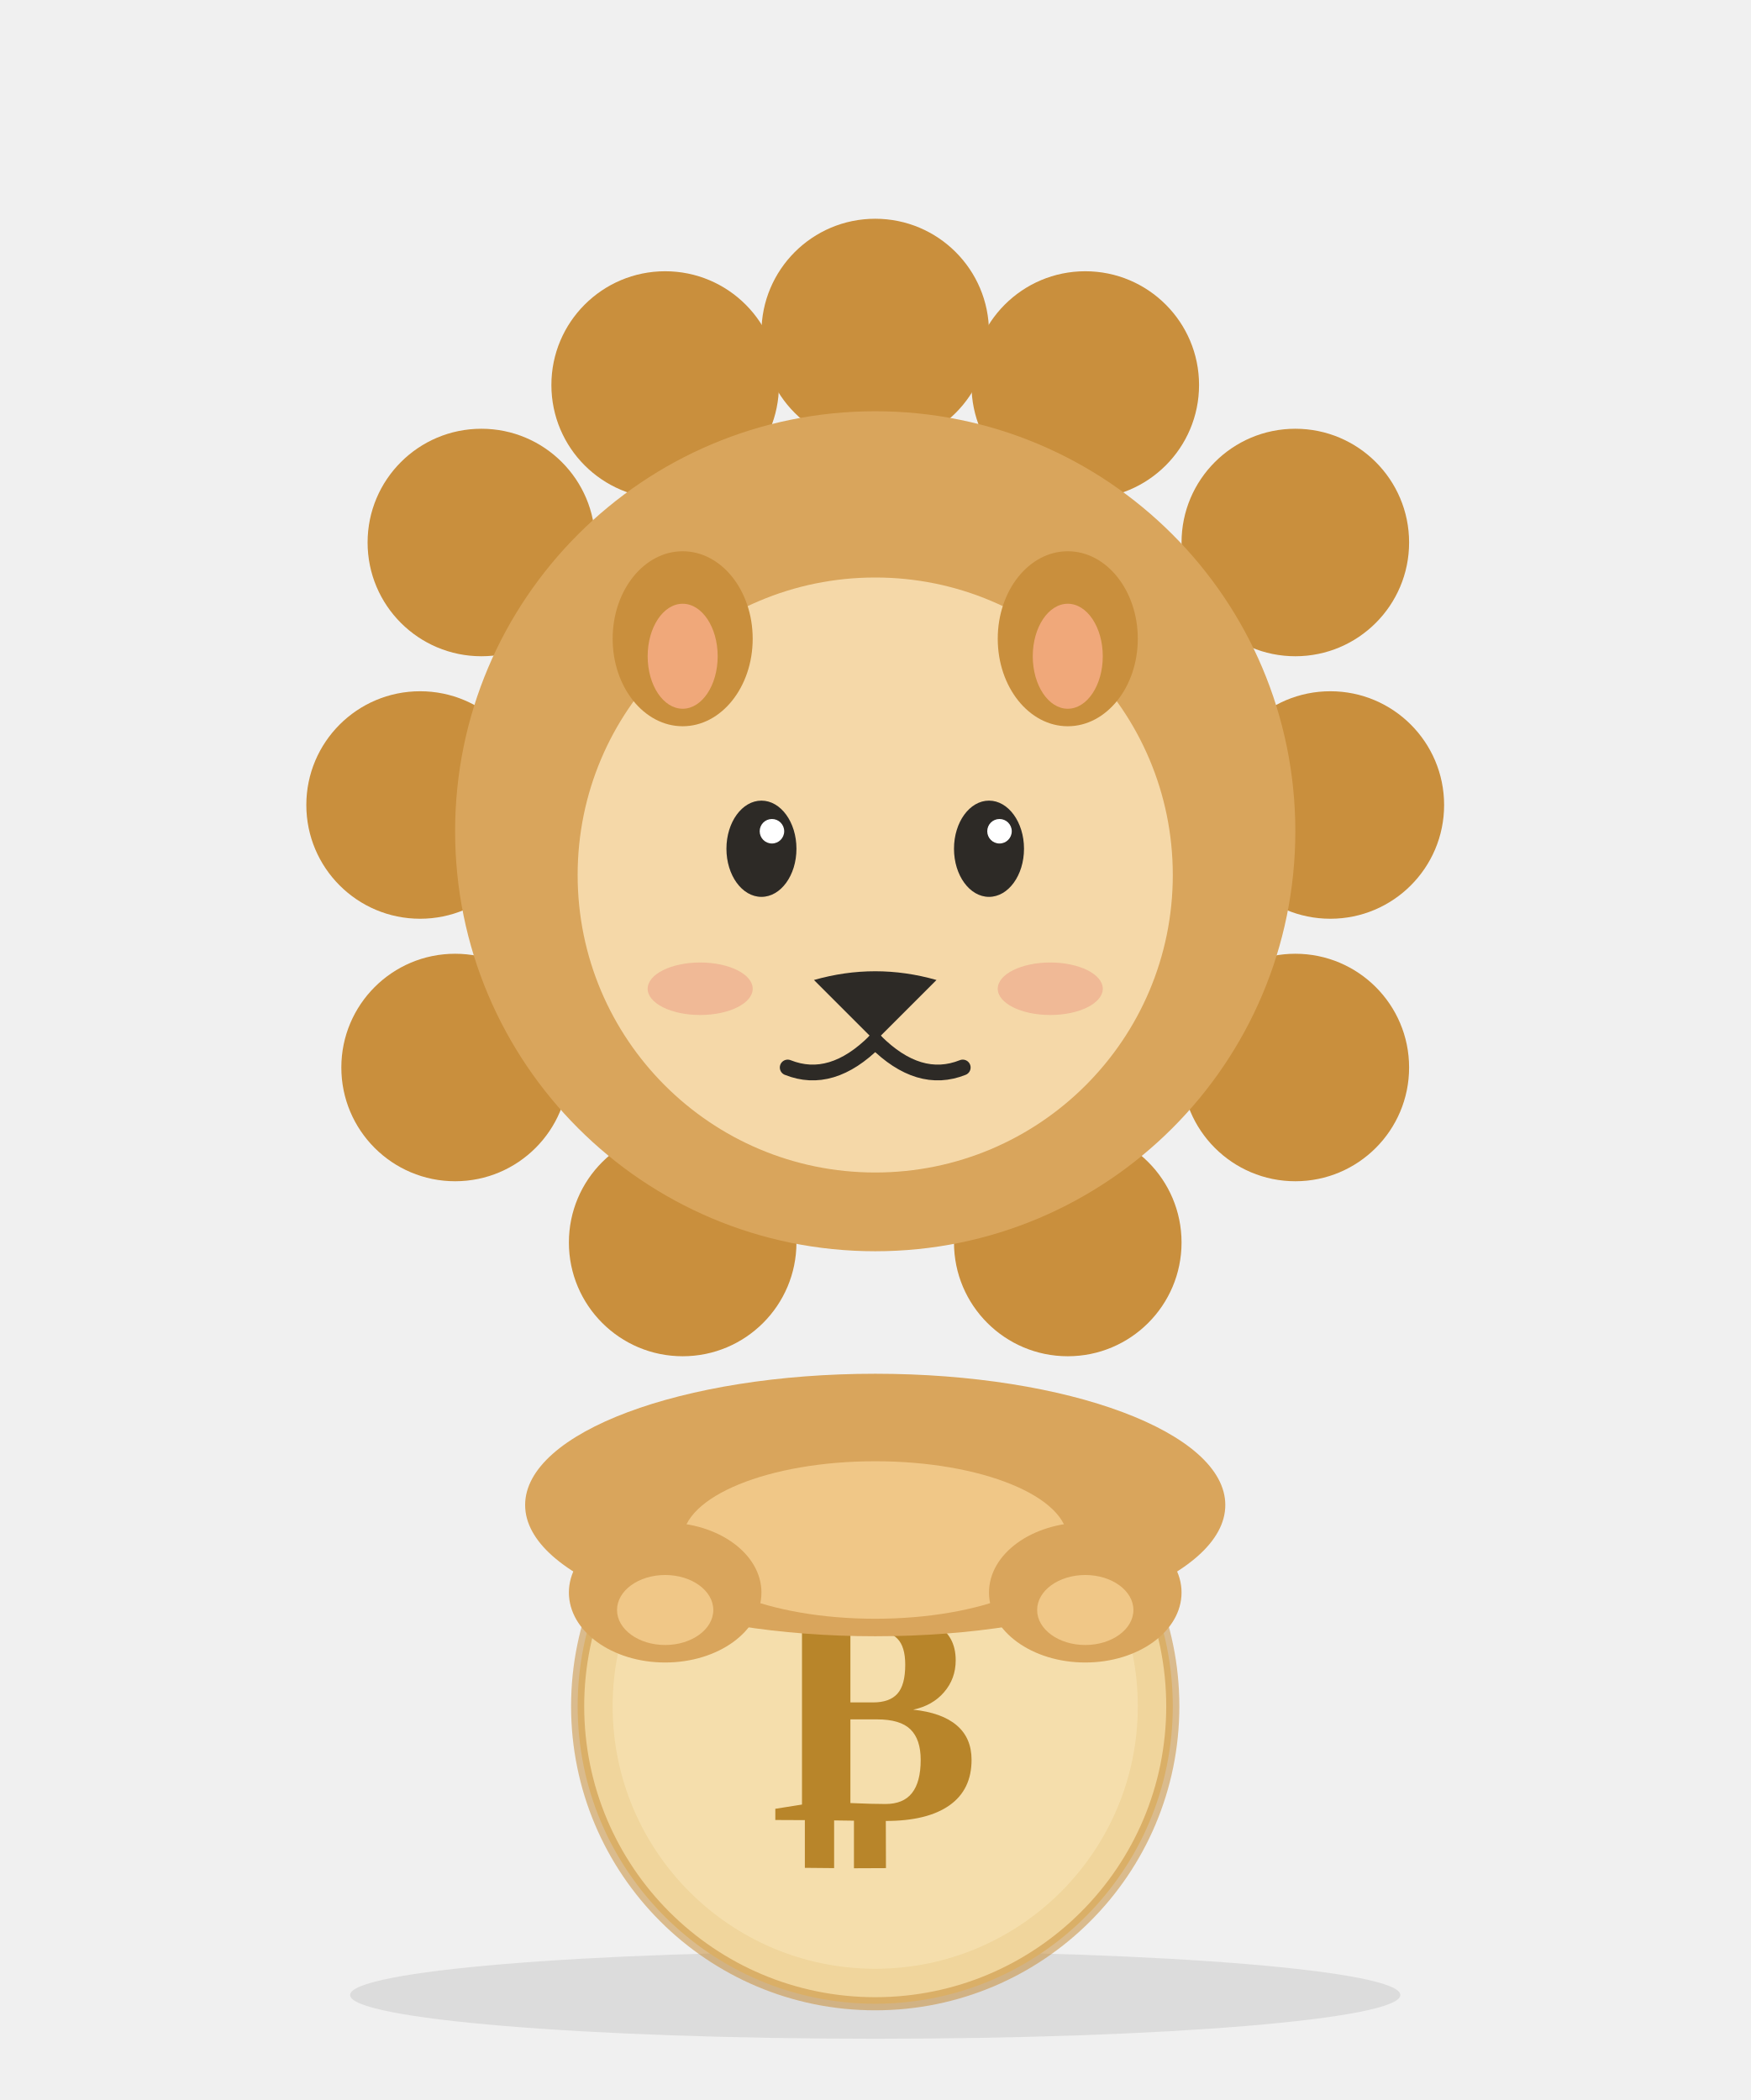
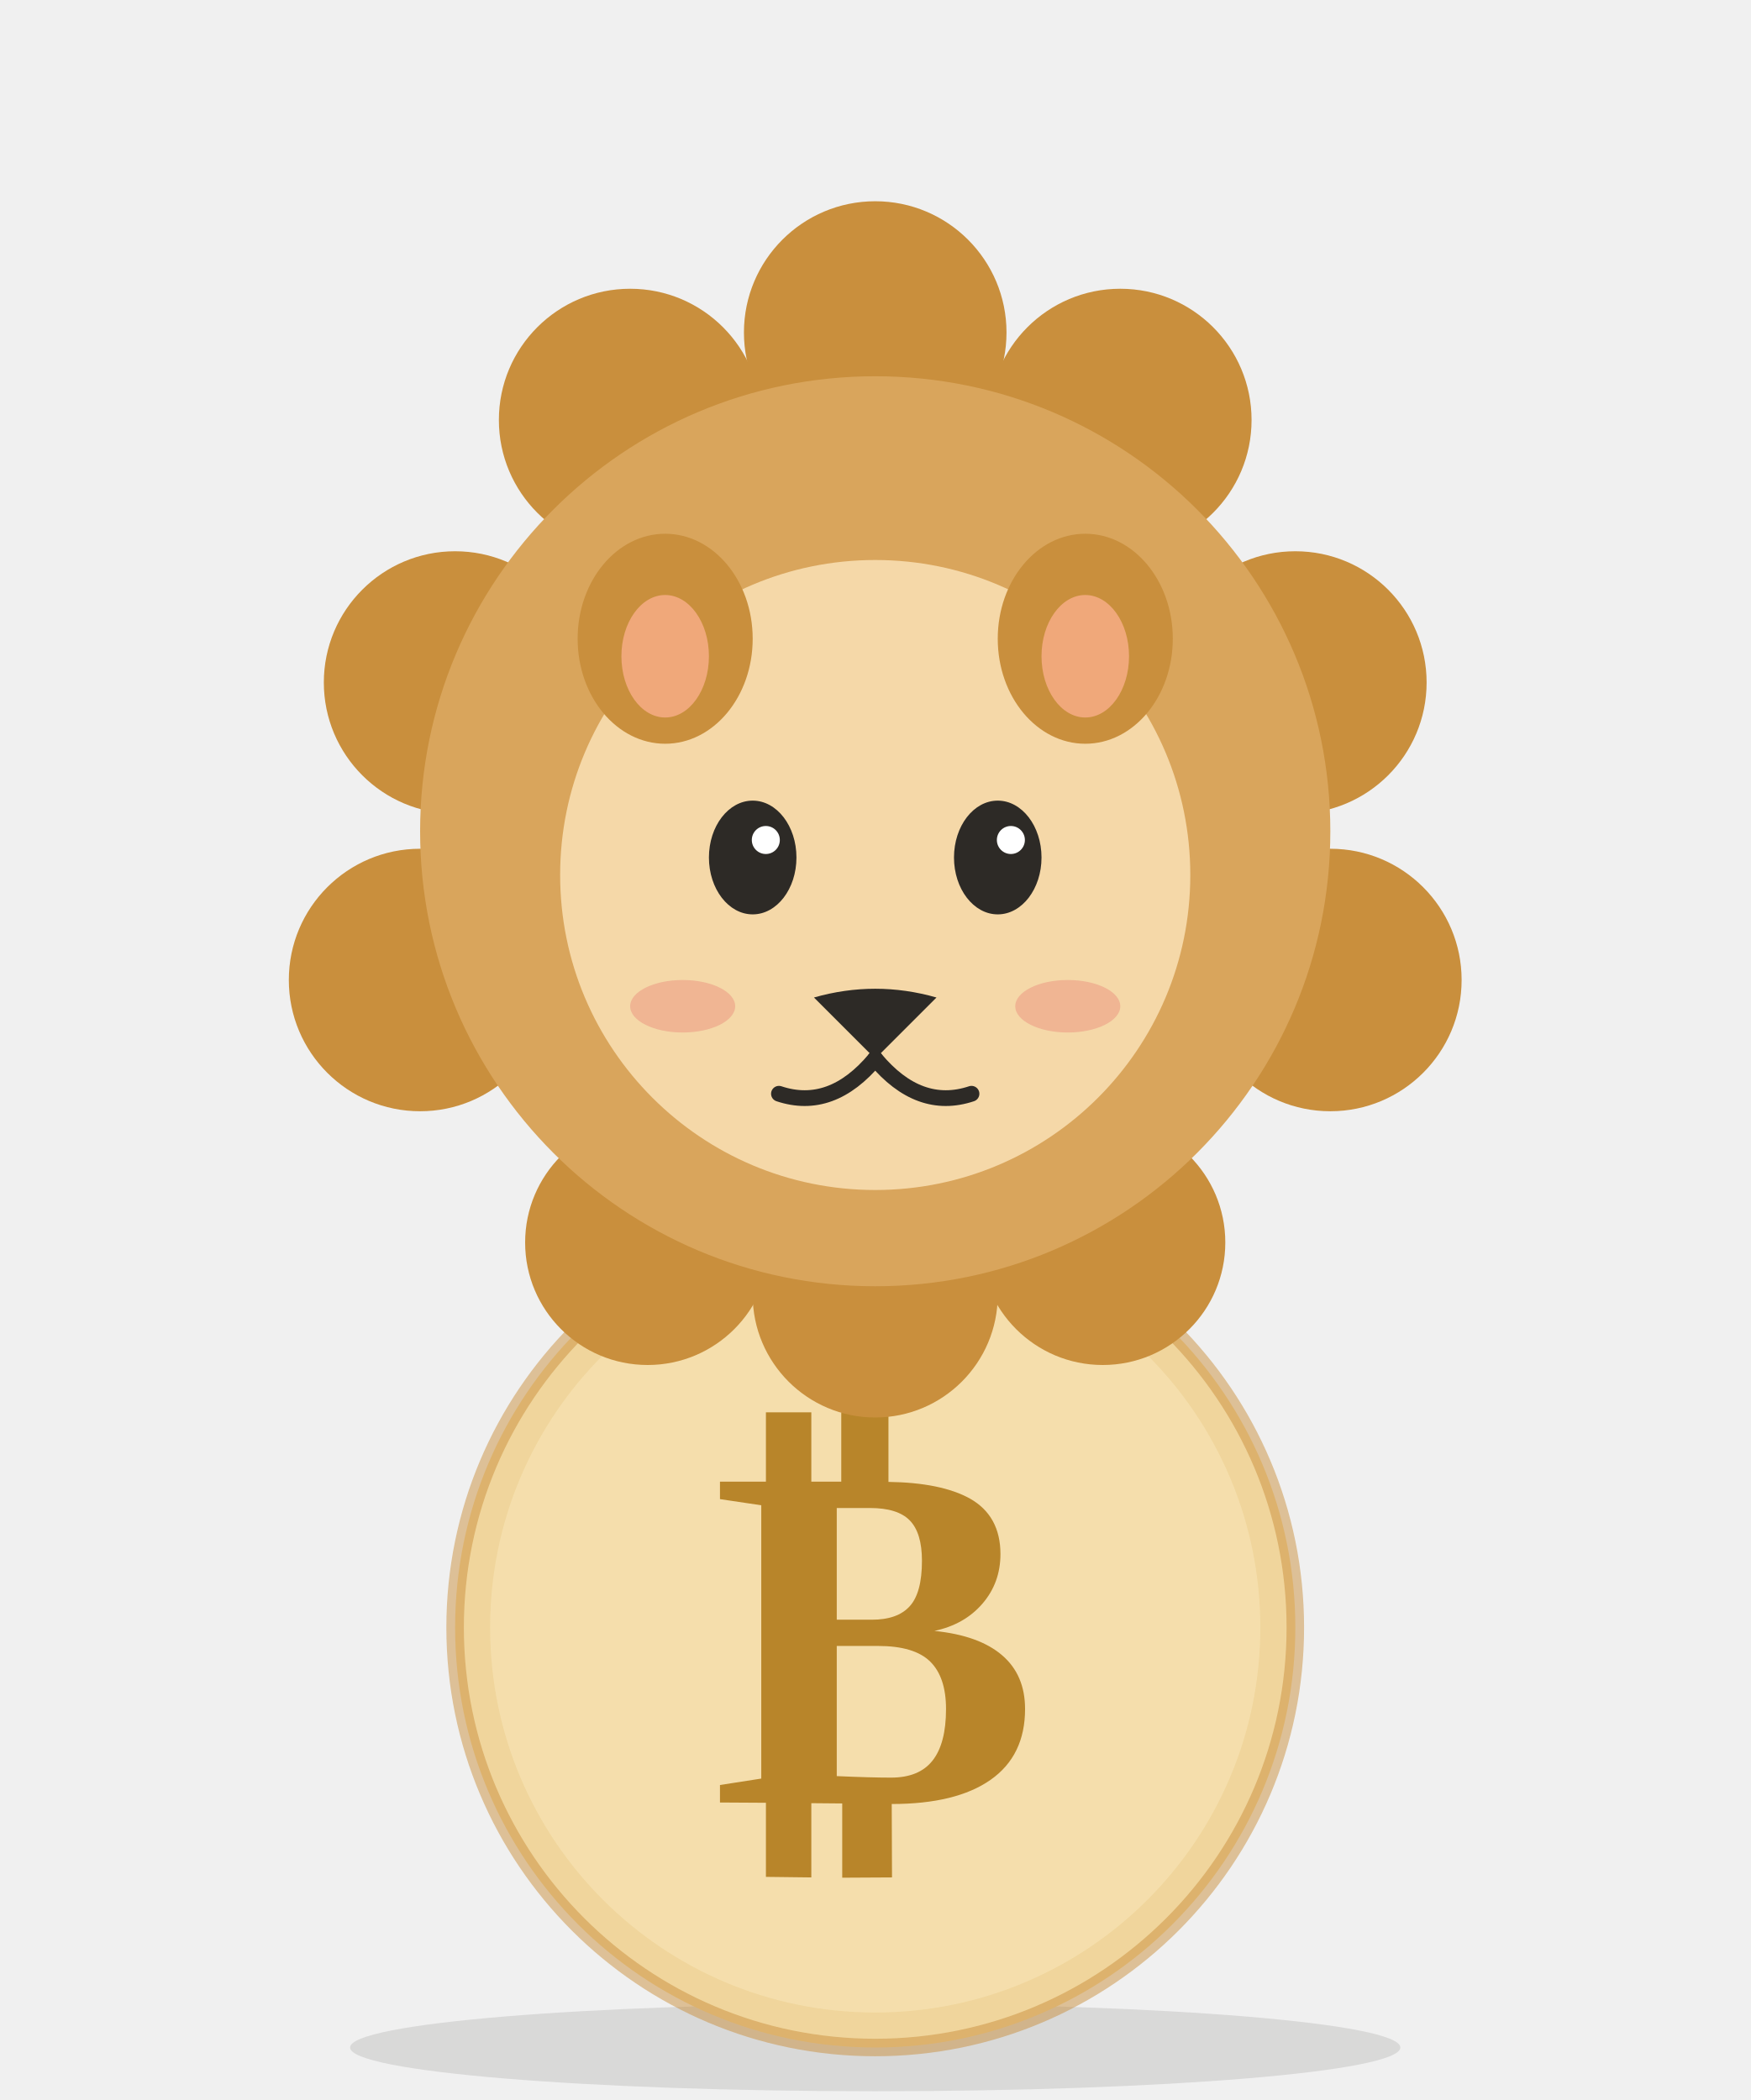
- <svg xmlns="http://www.w3.org/2000/svg" viewBox="0 0 200 240" role="img" aria-label="Wesley's lion teddy sitting on a soft Bitcoin coin">
-   <ellipse cx="100" cy="228" rx="60" ry="5" fill="#2d2a26" opacity="0.1" />
-   <circle cx="100" cy="195" r="34" fill="#f0d59c" />
-   <circle cx="100" cy="195" r="30" fill="#f7e3b3" opacity="0.7" />
-   <circle cx="100" cy="195" r="34" fill="none" stroke="#c98f3d" stroke-width="1.5" opacity="0.55" />
-   <text x="100" y="208" text-anchor="middle" font-family="Georgia, 'Times New Roman', serif" font-size="36" font-weight="700" fill="#b8852a">₿</text>
-   <ellipse cx="100" cy="172" rx="40" ry="15" fill="#d9a55c" />
-   <ellipse cx="100" cy="176" rx="22" ry="9" fill="#f0c787" />
-   <ellipse cx="76" cy="182" rx="11" ry="8" fill="#d9a55c" />
-   <ellipse cx="124" cy="182" rx="11" ry="8" fill="#d9a55c" />
-   <ellipse cx="76" cy="184" rx="5.5" ry="4" fill="#f0c787" />
-   <ellipse cx="124" cy="184" rx="5.5" ry="4" fill="#f0c787" />
+ <svg xmlns="http://www.w3.org/2000/svg" viewBox="0 0 200 240" role="img" aria-label="Wesley's lion teddy sitting on a Bitcoin coin">
+   <ellipse cx="100" cy="234" rx="60" ry="5" fill="#2d2a26" opacity="0.12" />
+   <circle cx="100" cy="186" r="48" fill="#f0d59c" />
+   <circle cx="100" cy="186" r="44" fill="#f7e3b3" opacity="0.7" />
+   <circle cx="100" cy="186" r="48" fill="none" stroke="#c98f3d" stroke-width="2" opacity="0.5" />
+   <text x="100" y="206" text-anchor="middle" font-family="Georgia, 'Times New Roman', serif" font-size="56" font-weight="700" fill="#b8852a">₿</text>
  <g fill="#c98f3d">
-     <circle cx="55" cy="62" r="13" />
-     <circle cx="48" cy="92" r="13" />
-     <circle cx="52" cy="122" r="13" />
-     <circle cx="76" cy="44" r="13" />
-     <circle cx="100" cy="38" r="13" />
-     <circle cx="124" cy="44" r="13" />
-     <circle cx="148" cy="62" r="13" />
-     <circle cx="152" cy="92" r="13" />
-     <circle cx="148" cy="122" r="13" />
-     <circle cx="78" cy="142" r="13" />
-     <circle cx="122" cy="142" r="13" />
+     <circle cx="52" cy="78" r="15" />
+     <circle cx="48" cy="112" r="15" />
+     <circle cx="72" cy="48" r="15" />
+     <circle cx="100" cy="38" r="15" />
+     <circle cx="128" cy="48" r="15" />
+     <circle cx="148" cy="78" r="15" />
+     <circle cx="152" cy="112" r="15" />
+     <circle cx="74" cy="142" r="14" />
+     <circle cx="100" cy="148" r="14" />
+     <circle cx="126" cy="142" r="14" />
  </g>
-   <circle cx="100" cy="95" r="48" fill="#d9a55c" />
-   <circle cx="100" cy="100" r="34" fill="#f5d8a8" />
-   <ellipse cx="78" cy="73" rx="8" ry="10" fill="#c98f3d" />
-   <ellipse cx="122" cy="73" rx="8" ry="10" fill="#c98f3d" />
-   <ellipse cx="78" cy="75" rx="4" ry="6" fill="#f0a87a" />
-   <ellipse cx="122" cy="75" rx="4" ry="6" fill="#f0a87a" />
-   <ellipse cx="87" cy="97" rx="4" ry="5.5" fill="#2d2a26" />
-   <ellipse cx="113" cy="97" rx="4" ry="5.5" fill="#2d2a26" />
-   <circle cx="88.2" cy="95" r="1.4" fill="#fff" />
-   <circle cx="114.2" cy="95" r="1.4" fill="#fff" />
-   <ellipse cx="80" cy="113" rx="6" ry="3" fill="#e88a7a" opacity="0.4" />
-   <ellipse cx="120" cy="113" rx="6" ry="3" fill="#e88a7a" opacity="0.4" />
-   <path d="M 93 112 Q 100 110 107 112 L 100 119 Z" fill="#2d2a26" />
-   <path d="M 100 119 Q 95 124 90 122" stroke="#2d2a26" stroke-width="1.8" fill="none" stroke-linecap="round" />
-   <path d="M 100 119 Q 105 124 110 122" stroke="#2d2a26" stroke-width="1.8" fill="none" stroke-linecap="round" />
+   <circle cx="100" cy="95" r="52" fill="#d9a55c" />
+   <circle cx="100" cy="100" r="36" fill="#f5d8a8" />
+   <ellipse cx="76" cy="73" rx="10" ry="12" fill="#c98f3d" />
+   <ellipse cx="124" cy="73" rx="10" ry="12" fill="#c98f3d" />
+   <ellipse cx="76" cy="75" rx="5" ry="7" fill="#f0a87a" />
+   <ellipse cx="124" cy="75" rx="5" ry="7" fill="#f0a87a" />
+   <ellipse cx="86" cy="98" rx="5" ry="6.5" fill="#2d2a26" />
+   <ellipse cx="114" cy="98" rx="5" ry="6.5" fill="#2d2a26" />
+   <circle cx="87.5" cy="96" r="1.6" fill="#fff" />
+   <circle cx="115.5" cy="96" r="1.6" fill="#fff" />
+   <ellipse cx="78" cy="115" rx="6" ry="3" fill="#e88a7a" opacity="0.45" />
+   <ellipse cx="122" cy="115" rx="6" ry="3" fill="#e88a7a" opacity="0.45" />
+   <path d="M 93 114 Q 100 112 107 114 L 100 121 Z" fill="#2d2a26" />
+   <path d="M 100 121 Q 95 127 89 125" stroke="#2d2a26" stroke-width="1.8" fill="none" stroke-linecap="round" />
+   <path d="M 100 121 Q 105 127 111 125" stroke="#2d2a26" stroke-width="1.8" fill="none" stroke-linecap="round" />
</svg>
